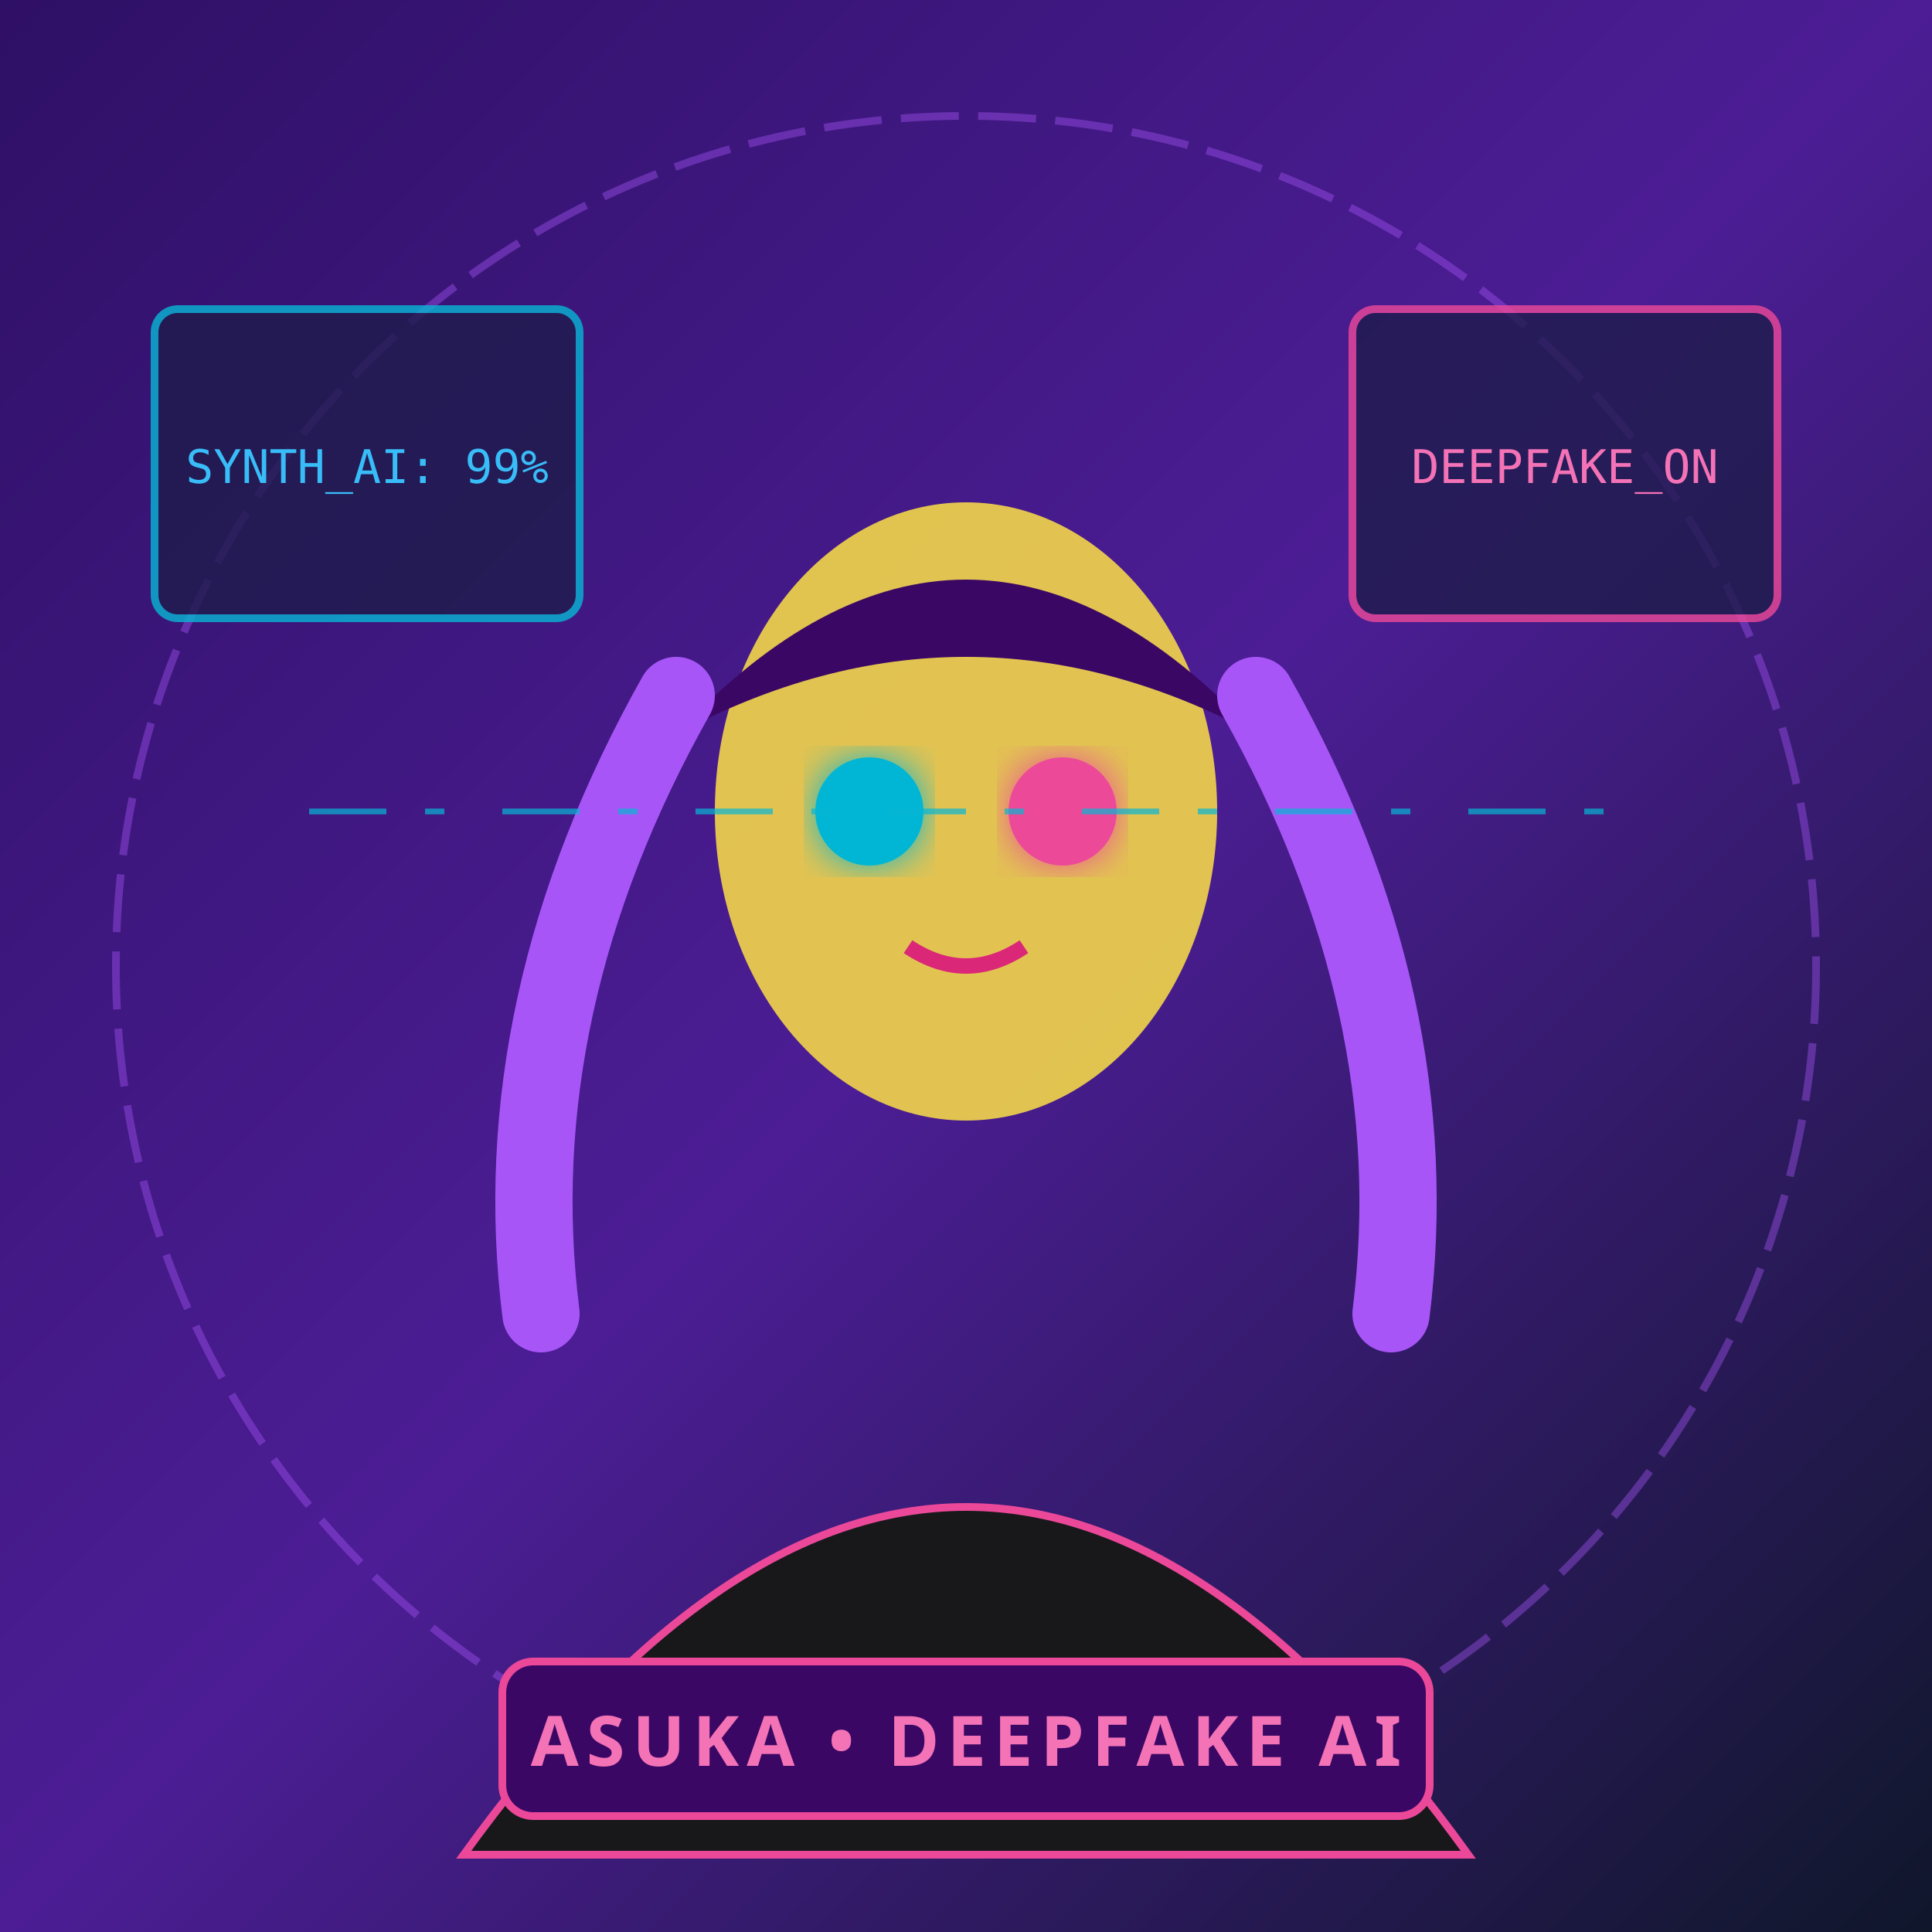
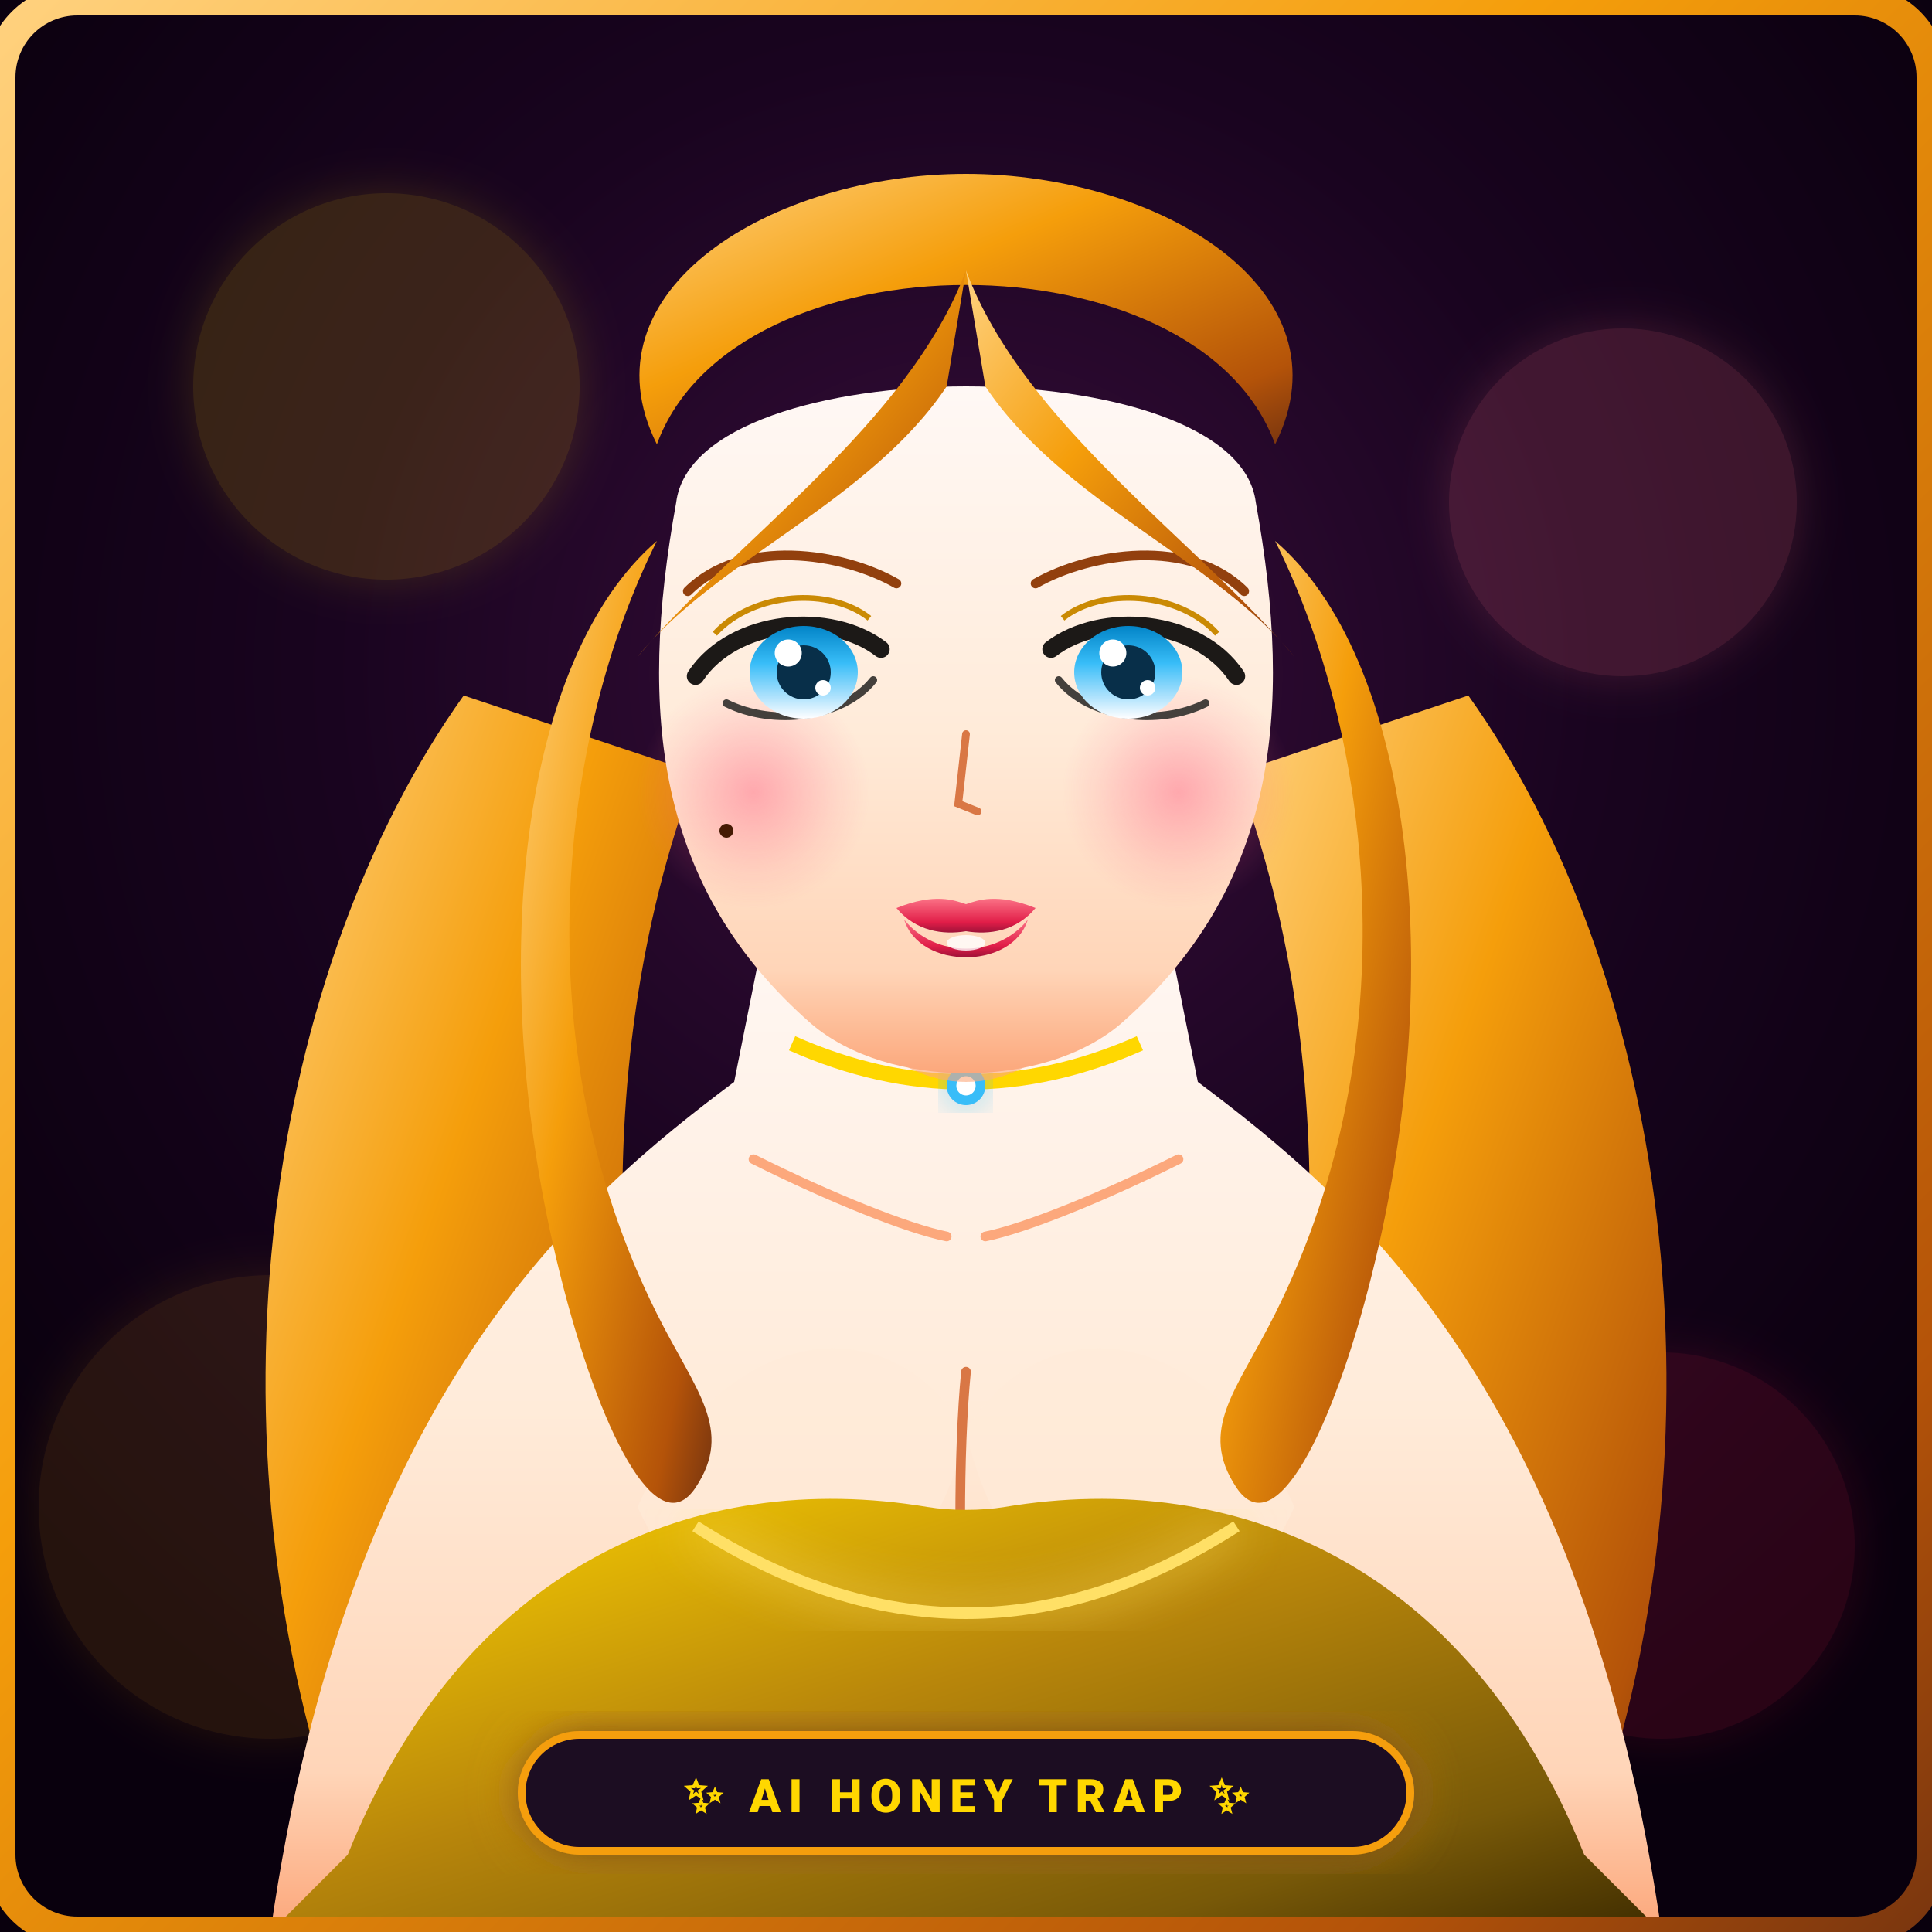
- <svg xmlns="http://www.w3.org/2000/svg" viewBox="0 0 500 500" width="500" height="500">
+ <svg xmlns="http://www.w3.org/2000/svg" viewBox="0 0 500 500" width="100%" height="100%">
  <defs>
-     <linearGradient id="bgAsuka" x1="0%" y1="0%" x2="100%" y2="100%">
-       <stop offset="0%" stop-color="#2e1065" />
-       <stop offset="50%" stop-color="#4c1d95" />
-       <stop offset="100%" stop-color="#0f172a" />
+     <radialGradient id="asukaBg" cx="50%" cy="35%" r="65%">
+       <stop offset="0%" stop-color="#380d3b" />
+       <stop offset="50%" stop-color="#19041f" />
+       <stop offset="100%" stop-color="#09000d" />
+     </radialGradient>
+     <linearGradient id="asukaHair" x1="0%" y1="0%" x2="100%" y2="100%">
+       <stop offset="0%" stop-color="#ffd280" />
+       <stop offset="40%" stop-color="#f59e0b" />
+       <stop offset="85%" stop-color="#b45309" />
+       <stop offset="100%" stop-color="#78350f" />
    </linearGradient>
-     <linearGradient id="neonCyan" x1="0%" y1="0%" x2="100%" y2="0%">
-       <stop offset="0%" stop-color="#06b6d4" />
-       <stop offset="100%" stop-color="#ec4899" />
+     <linearGradient id="asukaSkin" x1="0%" y1="0%" x2="0%" y2="100%">
+       <stop offset="0%" stop-color="#fff8f5" />
+       <stop offset="50%" stop-color="#ffebd9" />
+       <stop offset="85%" stop-color="#ffd5b8" />
+       <stop offset="100%" stop-color="#fca87c" />
    </linearGradient>
-     <filter id="glowNeon">
-       <feGaussianBlur stdDeviation="5" result="blur" />
-       <feMerge>
-         <feMergeNode in="blur" />
-         <feMergeNode in="SourceGraphic" />
-       </feMerge>
+     <linearGradient id="goldDress" x1="0%" y1="0%" x2="100%" y2="100%">
+       <stop offset="0%" stop-color="#ffd700" />
+       <stop offset="45%" stop-color="#b8860b" />
+       <stop offset="80%" stop-color="#785908" />
+       <stop offset="100%" stop-color="#3d2b00" />
+     </linearGradient>
+     <linearGradient id="blueEyes" x1="0%" y1="0%" x2="0%" y2="100%">
+       <stop offset="0%" stop-color="#0284c7" />
+       <stop offset="40%" stop-color="#38bdf8" />
+       <stop offset="80%" stop-color="#bae6fd" />
+       <stop offset="100%" stop-color="#ffffff" />
+     </linearGradient>
+     <linearGradient id="asukaLip" x1="0%" y1="0%" x2="0%" y2="100%">
+       <stop offset="0%" stop-color="#fb7185" />
+       <stop offset="70%" stop-color="#e11d48" />
+       <stop offset="100%" stop-color="#9f1239" />
+     </linearGradient>
+     <radialGradient id="asukaBlush" cx="50%" cy="50%" r="50%">
+       <stop offset="0%" stop-color="#ff6b8b" stop-opacity="0.5" />
+       <stop offset="70%" stop-color="#ff6b8b" stop-opacity="0.12" />
+       <stop offset="100%" stop-color="#ff6b8b" stop-opacity="0" />
+     </radialGradient>
+     <filter id="goldGlow" x="-20%" y="-20%" width="140%" height="140%">
+       <feGaussianBlur stdDeviation="6" result="blur" />
+       <feComposite in="SourceGraphic" in2="blur" operator="over" />
    </filter>
  </defs>
-   <rect width="500" height="500" fill="url(#bgAsuka)" />
-   <circle cx="250" cy="250" r="220" stroke="#a855f7" stroke-width="2" stroke-dasharray="15 5" fill="none" opacity="0.4" />
-   <rect x="40" y="80" width="110" height="80" rx="6" fill="#1e1b4b" stroke="#06b6d4" stroke-width="2" opacity="0.8" />
-   <text x="95" y="125" fill="#38bdf8" font-family="monospace" font-size="12" text-anchor="middle">SYNTH_AI: 99%</text>
-   <rect x="350" y="80" width="110" height="80" rx="6" fill="#1e1b4b" stroke="#ec4899" stroke-width="2" opacity="0.8" />
-   <text x="405" y="125" fill="#f472b6" font-family="monospace" font-size="12" text-anchor="middle">DEEPFAKE_ON</text>
-   <path d="M120 480 Q250 300 380 480 Z" fill="#18181b" stroke="#ec4899" stroke-width="2" />
-   <ellipse cx="250" cy="210" rx="65" ry="80" fill="#fde047" opacity="0.85" />
-   <path d="M175 190 Q250 110 325 190 Q250 150 175 190 Z" fill="#3b0764" />
-   <path d="M175 180 Q130 260 140 340" stroke="#a855f7" stroke-width="20" fill="none" stroke-linecap="round" />
-   <path d="M325 180 Q370 260 360 340" stroke="#a855f7" stroke-width="20" fill="none" stroke-linecap="round" />
-   <circle cx="225" cy="210" r="14" fill="#06b6d4" filter="url(#glowNeon)" />
-   <circle cx="275" cy="210" r="14" fill="#ec4899" filter="url(#glowNeon)" />
-   <path d="M235 245 Q250 255 265 245" stroke="#db2777" stroke-width="4" fill="none" />
-   <line x1="80" y1="210" x2="420" y2="210" stroke="#06b6d4" stroke-width="1.5" stroke-dasharray="20 10 5 15" opacity="0.7" />
-   <rect x="130" y="430" width="240" height="40" rx="8" fill="#3b0764" stroke="#ec4899" stroke-width="2" />
-   <text x="250" y="457" fill="#f472b6" font-family="sans-serif" font-weight="900" font-size="18" text-anchor="middle" letter-spacing="2">ASUKA • DEEPFAKE AI</text>
+   <rect width="500" height="500" fill="url(#asukaBg)" />
+   <circle cx="100" cy="100" r="50" fill="#ffd700" opacity="0.15" filter="url(#goldGlow)" />
+   <circle cx="420" cy="130" r="45" fill="#fb7185" opacity="0.18" filter="url(#goldGlow)" />
+   <circle cx="70" cy="390" r="60" fill="#f59e0b" opacity="0.12" filter="url(#goldGlow)" />
+   <circle cx="430" cy="400" r="50" fill="#e11d48" opacity="0.15" filter="url(#goldGlow)" />
+   <path d="M120 180 C70 250 50 370 90 480 C120 520 190 500 180 430 C160 370 150 280 180 200 Z" fill="url(#asukaHair)" />
+   <path d="M380 180 C430 250 450 370 410 480 C380 520 310 500 320 430 C340 370 350 280 320 200 Z" fill="url(#asukaHair)" />
+   <path d="M190 280 C150 310 90 360 70 500 L430 500 C410 360 350 310 310 280 L300 230 L200 230 Z" fill="url(#asukaSkin)" />
+   <path d="M195 300 C215 310 235 318 245 320" stroke="#fca87c" stroke-width="2.5" stroke-linecap="round" fill="none" />
+   <path d="M305 300 C285 310 265 318 255 320" stroke="#fca87c" stroke-width="2.5" stroke-linecap="round" fill="none" />
+   <path d="M165 390 C185 345 228 335 250 370 C240 420 190 445 165 390 Z" fill="#ffebd9" opacity="0.6" />
+   <path d="M335 390 C315 345 272 335 250 370 C260 420 310 445 335 390 Z" fill="#ffebd9" opacity="0.6" />
+   <path d="M250 355 C248 375 248 410 250 435" stroke="#d97745" stroke-width="2.5" stroke-linecap="round" fill="none" />
+   <path d="M90 480 C120 405 180 380 240 390 C246 391 254 391 260 390 C320 380 380 405 410 480 L430 500 L70 500 Z" fill="url(#goldDress)" />
+   <path d="M180 395 Q250 440 320 395" stroke="#ffe066" stroke-width="3" fill="none" filter="url(#goldGlow)" />
+   <path d="M205 270 Q250 290 295 270" stroke="#ffd700" stroke-width="4" fill="none" />
+   <circle cx="250" cy="281" r="5" fill="#38bdf8" filter="url(#goldGlow)" />
+   <circle cx="250" cy="281" r="2.5" fill="#ffffff" />
+   <path d="M210 230 C210 260 230 280 250 280 C270 280 290 260 290 230 Z" fill="#fca87c" opacity="0.6" />
+   <g id="asukaFace">
+     <path d="M175 130 C165 185 170 230 210 265 C230 282 270 282 290 265 C330 230 335 185 325 130 C320 90 180 90 175 130 Z" fill="url(#asukaSkin)" />
+     <circle cx="195" cy="205" r="30" fill="url(#asukaBlush)" />
+     <circle cx="305" cy="205" r="30" fill="url(#asukaBlush)" />
+     <path d="M250 190 L248 208 L253 210" stroke="#d97745" stroke-width="2" stroke-linecap="round" fill="none" />
+     <g transform="translate(0, -5)">
+       <path d="M180 180 C190 165 215 163 228 173" stroke="#1c1917" stroke-width="4.5" stroke-linecap="round" fill="none" />
+       <path d="M188 187 C200 193 218 191 226 181" stroke="#44403c" stroke-width="2" stroke-linecap="round" fill="none" />
+       <ellipse cx="208" cy="179" rx="14" ry="12" fill="url(#blueEyes)" />
+       <ellipse cx="208" cy="179" rx="7" ry="7" fill="#082f49" />
+       <circle cx="204" cy="174" r="3.5" fill="#ffffff" />
+       <circle cx="213" cy="183" r="2" fill="#ffffff" />
+       <path d="M185 169 C195 158 215 157 225 165" stroke="#ca8a04" stroke-width="1.5" fill="none" />
+     </g>
+     <g transform="translate(0, -5)">
+       <path d="M320 180 C310 165 285 163 272 173" stroke="#1c1917" stroke-width="4.5" stroke-linecap="round" fill="none" />
+       <path d="M312 187 C300 193 282 191 274 181" stroke="#44403c" stroke-width="2" stroke-linecap="round" fill="none" />
+       <ellipse cx="292" cy="179" rx="14" ry="12" fill="url(#blueEyes)" />
+       <ellipse cx="292" cy="179" rx="7" ry="7" fill="#082f49" />
+       <circle cx="288" cy="174" r="3.5" fill="#ffffff" />
+       <circle cx="297" cy="183" r="2" fill="#ffffff" />
+       <path d="M315 169 C305 158 285 157 275 165" stroke="#ca8a04" stroke-width="1.5" fill="none" />
+     </g>
+     <path d="M178 153 C192 139 218 143 232 151" stroke="#92400e" stroke-width="2.5" stroke-linecap="round" fill="none" />
+     <path d="M322 153 C308 139 282 143 268 151" stroke="#92400e" stroke-width="2.5" stroke-linecap="round" fill="none" />
+     <path d="M232 235 C242 231 247 233 250 234 C253 233 258 231 268 235 C263 241 256 242 250 241 C244 242 237 241 232 235 Z" fill="url(#asukaLip)" />
+     <path d="M234 238 C242 248 258 248 266 238 C262 251 238 251 234 238 Z" fill="url(#asukaLip)" />
+     <ellipse cx="250" cy="244" rx="5" ry="2" fill="#ffffff" opacity="0.8" />
+     <circle cx="188" cy="215" r="1.8" fill="#451a03" />
+   </g>
+   <path d="M170 115 C190 60 310 60 330 115 C350 75 300 45 250 45 C200 45 150 75 170 115 Z" fill="url(#asukaHair)" />
+   <path d="M250 70 C235 110 190 140 165 170 C185 145 225 130 245 100 Z" fill="url(#asukaHair)" />
+   <path d="M250 70 C265 110 310 140 335 170 C315 145 275 130 255 100 Z" fill="url(#asukaHair)" />
+   <path d="M170 140 C145 190 135 270 170 340 C180 360 190 370 180 385 C170 400 155 370 145 330 C125 250 135 170 170 140 Z" fill="url(#asukaHair)" />
+   <path d="M330 140 C355 190 365 270 330 340 C320 360 310 370 320 385 C330 400 345 370 355 330 C375 250 365 170 330 140 Z" fill="url(#asukaHair)" />
+   <rect width="500" height="500" fill="none" stroke="url(#asukaHair)" stroke-width="8" rx="20" />
+   <g transform="translate(250, 465)">
+     <rect x="-115" y="-16" width="230" height="30" rx="15" fill="#1c0724" stroke="#f59e0b" stroke-width="2" filter="url(#goldGlow)" />
+     <text x="0" y="4" fill="#ffd700" font-family="'Segoe UI', Roboto, sans-serif" font-size="12" font-weight="900" text-anchor="middle" letter-spacing="2">
+       ✨ AI HONEY TRAP ✨
+     </text>
+   </g>
</svg>
